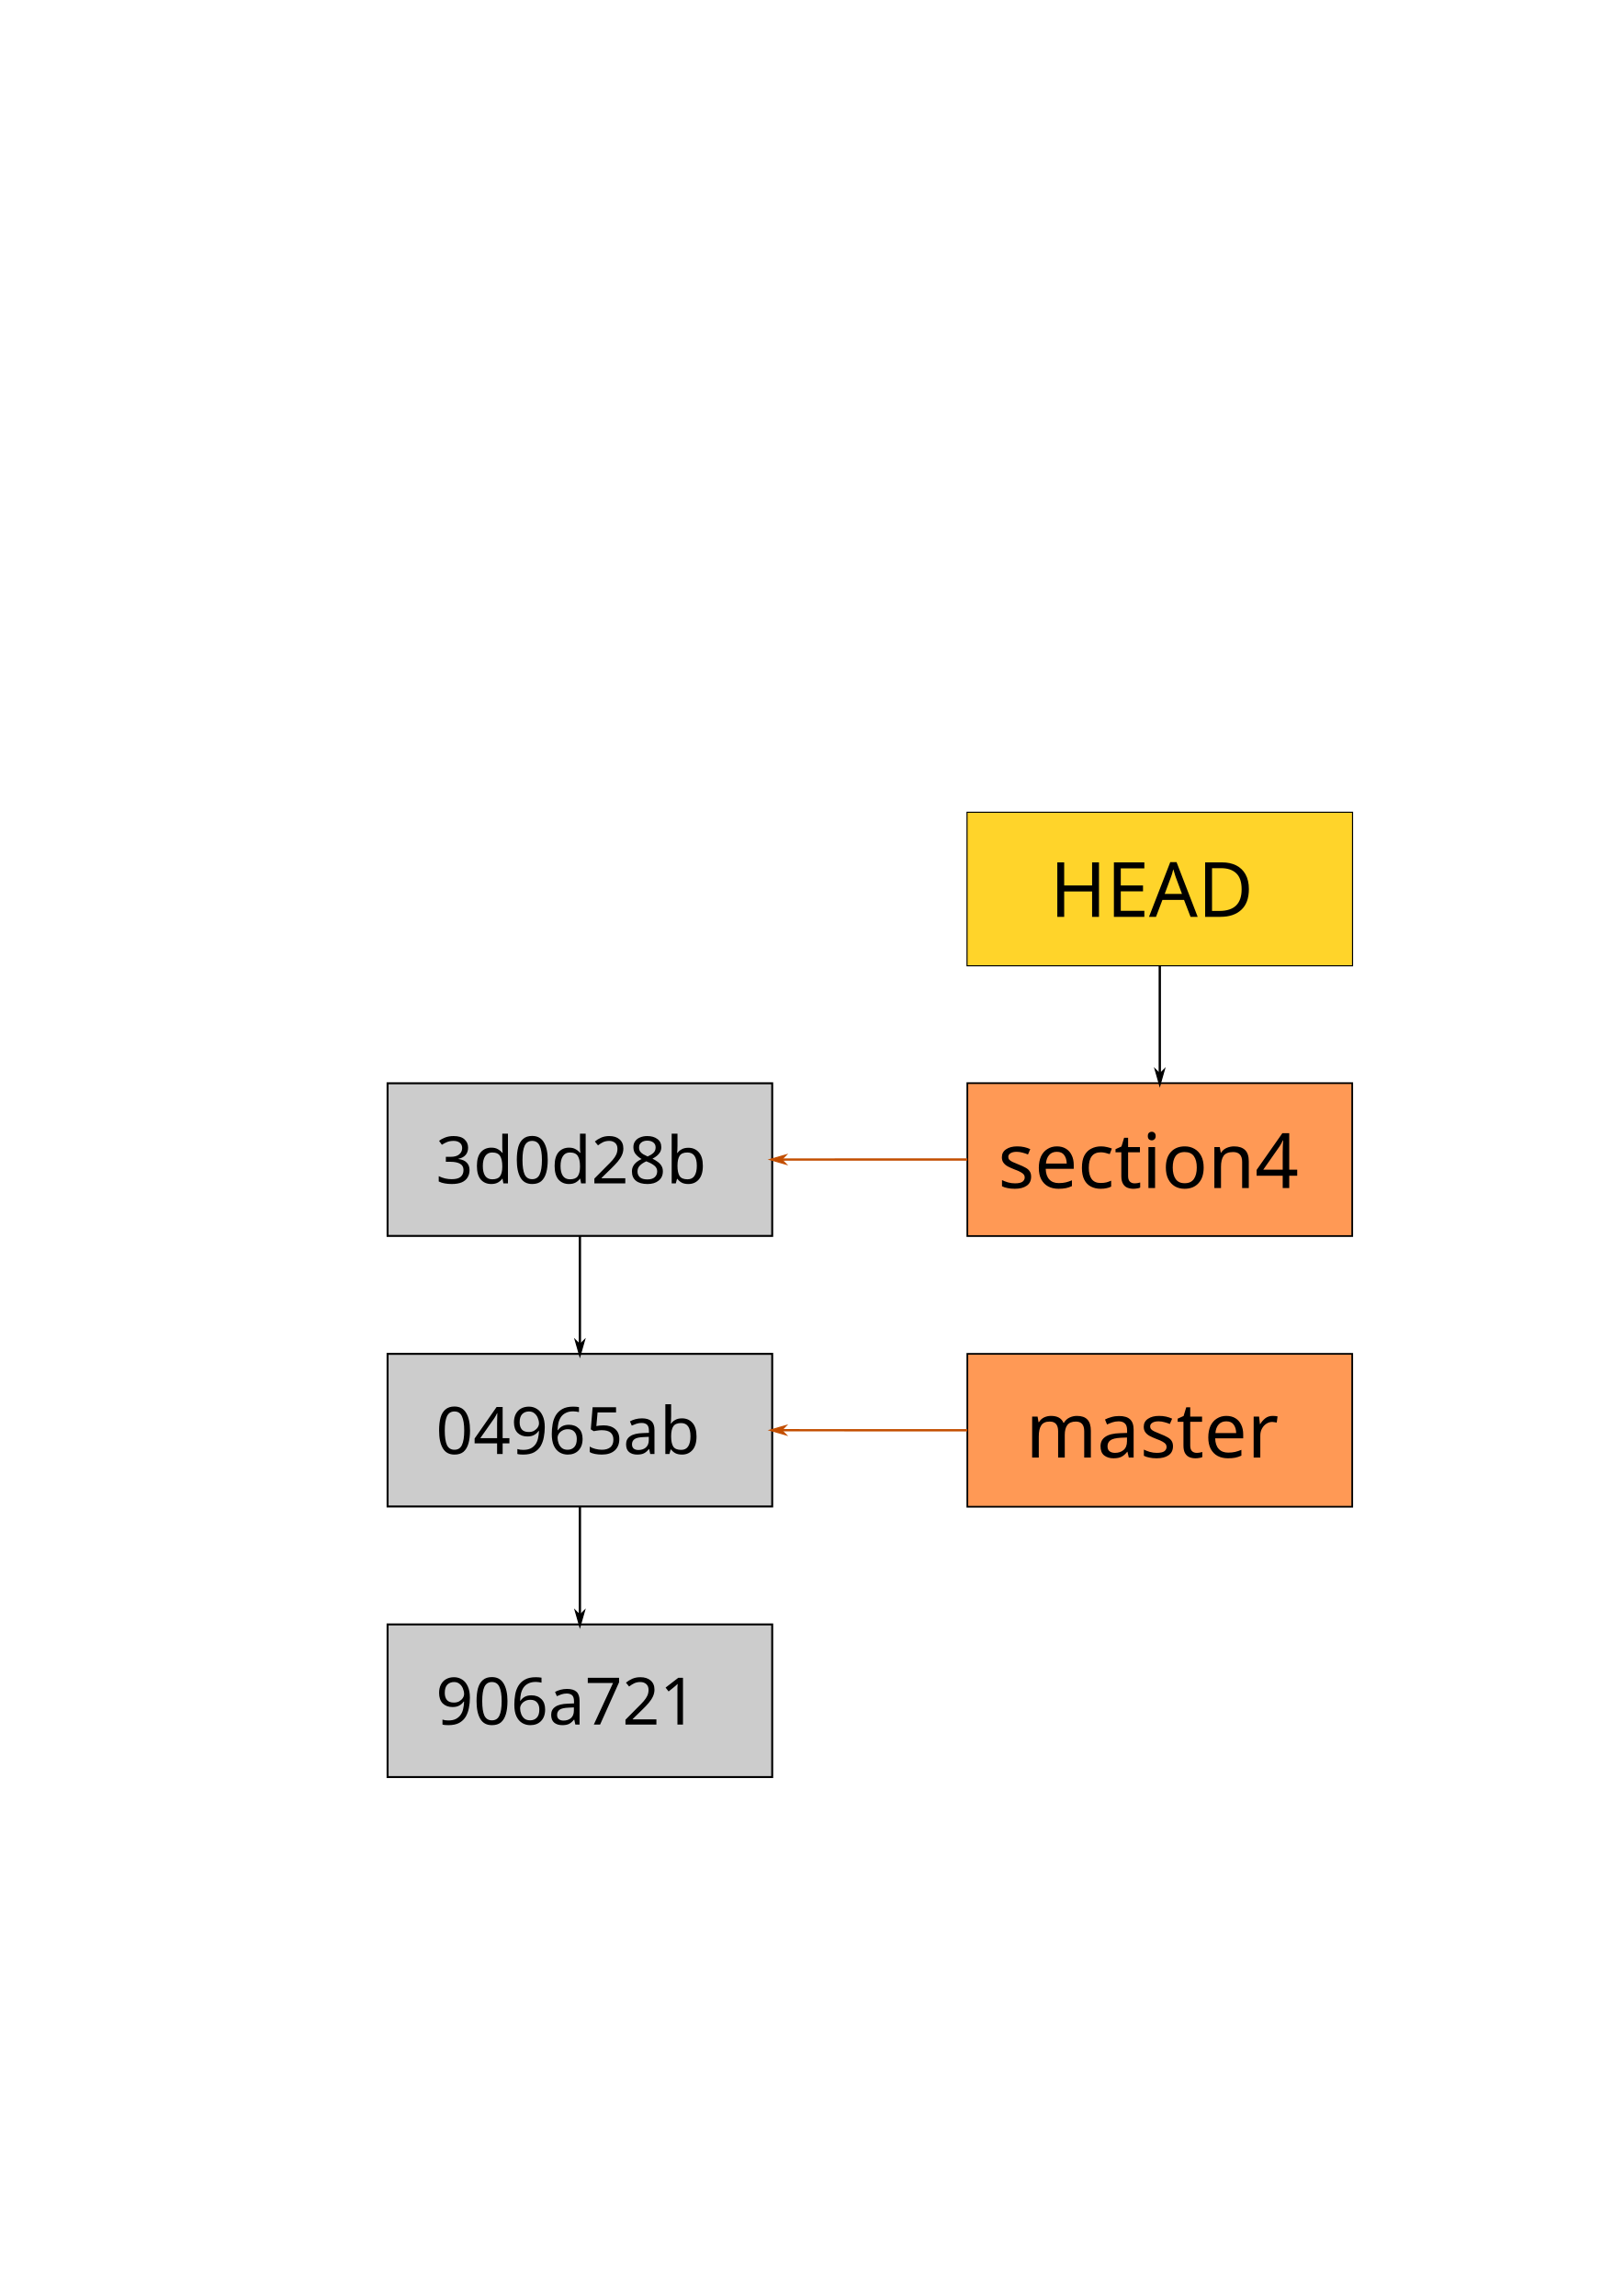
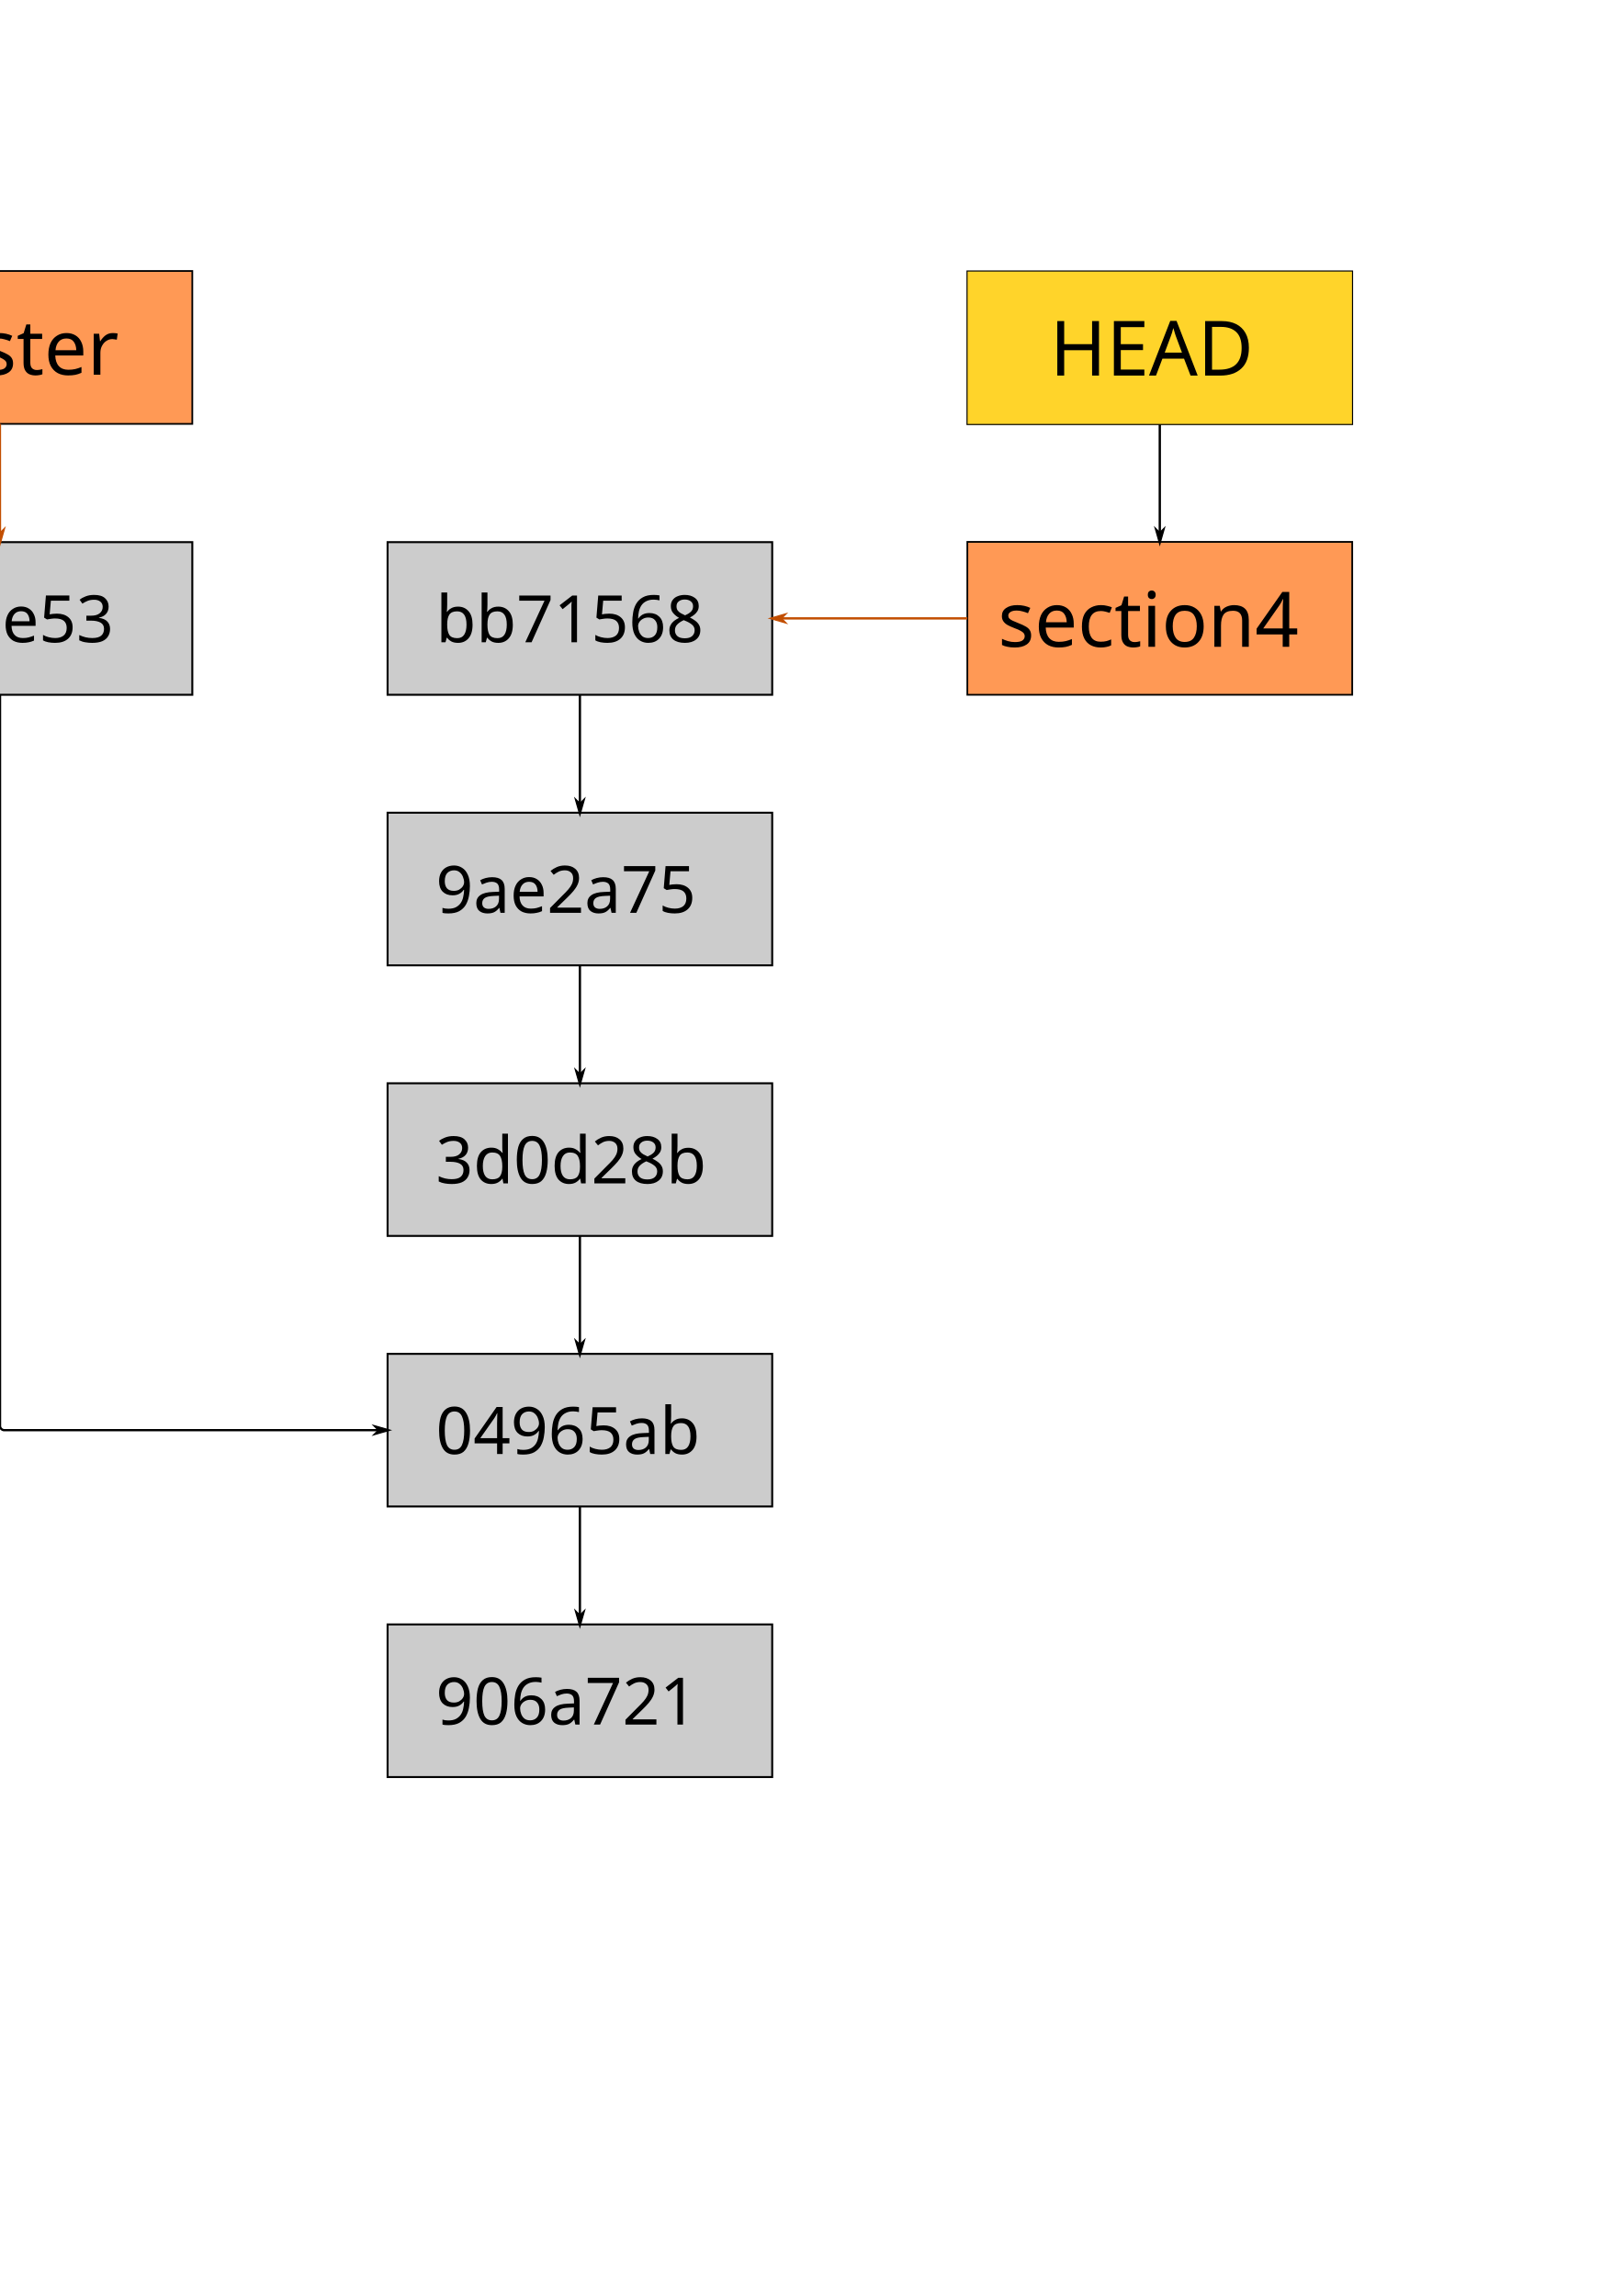
<svg xmlns="http://www.w3.org/2000/svg" id="svg8" version="1.1" viewBox="0 0 210 297" height="297mm" width="210mm">
  <defs id="defs2">
+     <marker orient="auto" refY="0.0" refX="0.0" id="marker3282" style="overflow:visible;">
+       <path id="path3280" d="M 0.0,0.0 L 5.0,-5.0 L -12.5,0.0 L 5.0,5.0 L 0.0,0.0 z " style="fill-rule:evenodd;stroke:#000000;stroke-width:1pt;stroke-opacity:1;fill:#000000;fill-opacity:1" transform="scale(0.4) rotate(180) translate(10,0)" />
+     </marker>
+     <marker orient="auto" refY="0.0" refX="0.0" id="marker3272" style="overflow:visible;">
+       <path id="path3270" d="M 0.0,0.0 L 5.0,-5.0 L -12.5,0.0 L 5.0,5.0 L 0.0,0.0 z " style="fill-rule:evenodd;stroke:#000000;stroke-width:1pt;stroke-opacity:1;fill:#000000;fill-opacity:1" transform="scale(0.4) rotate(180) translate(10,0)" />
+     </marker>
+     <marker orient="auto" refY="0.0" refX="0.0" id="marker3076" style="overflow:visible;">
+       <path id="path3074" d="M 0.0,0.0 L 5.0,-5.0 L -12.5,0.0 L 5.0,5.0 L 0.0,0.0 z " style="fill-rule:evenodd;stroke:#000000;stroke-width:1pt;stroke-opacity:1;fill:#000000;fill-opacity:1" transform="scale(0.4) rotate(180) translate(10,0)" />
+     </marker>
    <marker orient="auto" refY="0.0" refX="0.0" id="marker2766" style="overflow:visible">
      <path id="path2764" d="M 0.0,0.0 L 5.0,-5.0 L -12.5,0.0 L 5.0,5.0 L 0.0,0.0 z " style="fill-rule:evenodd;stroke:#000000;stroke-width:1pt;stroke-opacity:1;fill:#000000;fill-opacity:1" transform="scale(0.4) translate(10,0)" />
    </marker>
    <marker orient="auto" refY="0.0" refX="0.0" id="marker2756" style="overflow:visible">
      <path id="path2754" d="M 0.0,0.0 L 5.0,-5.0 L -12.5,0.0 L 5.0,5.0 L 0.0,0.0 z " style="fill-rule:evenodd;stroke:#000000;stroke-width:1pt;stroke-opacity:1;fill:#000000;fill-opacity:1" transform="scale(0.4) translate(10,0)" />
    </marker>
    <marker style="overflow:visible" id="marker2666" refX="0.0" refY="0.0" orient="auto">
      <path transform="scale(0.8) translate(12.5,0)" style="fill-rule:evenodd;stroke:#000000;stroke-width:1pt;stroke-opacity:1;fill:#000000;fill-opacity:1" d="M 0.0,0.0 L 5.0,-5.0 L -12.5,0.0 L 5.0,5.0 L 0.0,0.0 z " id="path2664" />
    </marker>
    <marker style="overflow:visible" id="marker2656" refX="0.0" refY="0.0" orient="auto">
      <path transform="scale(0.8) translate(12.5,0)" style="fill-rule:evenodd;stroke:#000000;stroke-width:1pt;stroke-opacity:1;fill:#000000;fill-opacity:1" d="M 0.0,0.0 L 5.0,-5.0 L -12.5,0.0 L 5.0,5.0 L 0.0,0.0 z " id="path2654" />
    </marker>
    <marker style="overflow:visible;" id="marker2520" refX="0.0" refY="0.0" orient="auto">
      <path transform="scale(0.4) rotate(180) translate(10,0)" style="fill-rule:evenodd;stroke:#000000;stroke-width:1pt;stroke-opacity:1;fill:#000000;fill-opacity:1" d="M 0.0,0.0 L 5.0,-5.0 L -12.5,0.0 L 5.0,5.0 L 0.0,0.0 z " id="path2518" />
    </marker>
    <marker style="overflow:visible;" id="marker2510" refX="0.0" refY="0.0" orient="auto">
      <path transform="scale(0.4) rotate(180) translate(10,0)" style="fill-rule:evenodd;stroke:#000000;stroke-width:1pt;stroke-opacity:1;fill:#000000;fill-opacity:1" d="M 0.0,0.0 L 5.0,-5.0 L -12.5,0.0 L 5.0,5.0 L 0.0,0.0 z " id="path2508" />
    </marker>
    <marker orient="auto" refY="0.0" refX="0.0" id="marker2184" style="overflow:visible;">
      <path id="path2182" d="M 0.0,0.0 L 5.0,-5.0 L -12.5,0.0 L 5.0,5.0 L 0.0,0.0 z " style="fill-rule:evenodd;stroke:#000000;stroke-width:1pt;stroke-opacity:1;fill:#000000;fill-opacity:1" transform="scale(0.4) rotate(180) translate(10,0)" />
    </marker>
    <marker orient="auto" refY="0.0" refX="0.0" id="marker1548" style="overflow:visible;">
-       <path id="path1546" d="M 0.0,0.0 L 5.0,-5.0 L -12.5,0.0 L 5.0,5.0 L 0.0,0.0 z " style="fill-rule:evenodd;stroke:#c34e00;stroke-width:1pt;stroke-opacity:1;fill:#c34e00;fill-opacity:1" transform="scale(0.4) rotate(180) translate(10,0)" />
+       <path id="path1546" d="M 0.0,0.0 L 5.0,-5.0 L -12.5,0.0 L 5.0,5.0 L 0.0,0.0 z " style="fill-rule:evenodd;stroke:#c24e00;stroke-width:1pt;stroke-opacity:1;fill:#c24e00;fill-opacity:1" transform="scale(0.4) rotate(180) translate(10,0)" />
    </marker>
    <marker orient="auto" refY="0.0" refX="0.0" id="marker1538" style="overflow:visible;">
-       <path id="path1536" d="M 0.0,0.0 L 5.0,-5.0 L -12.5,0.0 L 5.0,5.0 L 0.0,0.0 z " style="fill-rule:evenodd;stroke:#c34e00;stroke-width:1pt;stroke-opacity:1;fill:#c34e00;fill-opacity:1" transform="scale(0.4) rotate(180) translate(10,0)" />
+       <path id="path1536" d="M 0.0,0.0 L 5.0,-5.0 L -12.5,0.0 L 5.0,5.0 L 0.0,0.0 z " style="fill-rule:evenodd;stroke:#c24e00;stroke-width:1pt;stroke-opacity:1;fill:#c24e00;fill-opacity:1" transform="scale(0.4) rotate(180) translate(10,0)" />
    </marker>
    <marker orient="auto" refY="0.0" refX="0.0" id="marker1484" style="overflow:visible;">
      <path id="path1482" d="M 0.0,0.0 L 5.0,-5.0 L -12.5,0.0 L 5.0,5.0 L 0.0,0.0 z " style="fill-rule:evenodd;stroke:#000000;stroke-width:1pt;stroke-opacity:1;fill:#000000;fill-opacity:1" transform="scale(0.8) rotate(180) translate(12.5,0)" />
    </marker>
    <marker orient="auto" refY="0.0" refX="0.0" id="marker1474" style="overflow:visible;">
      <path id="path1472" d="M 0.0,0.0 L 5.0,-5.0 L -12.5,0.0 L 5.0,5.0 L 0.0,0.0 z " style="fill-rule:evenodd;stroke:#000000;stroke-width:1pt;stroke-opacity:1;fill:#000000;fill-opacity:1" transform="scale(0.8) rotate(180) translate(12.5,0)" />
    </marker>
    <marker orient="auto" refY="0.0" refX="0.0" id="marker1422" style="overflow:visible">
      <path id="path1420" d="M 0.0,0.0 L 5.0,-5.0 L -12.5,0.0 L 5.0,5.0 L 0.0,0.0 z " style="fill-rule:evenodd;stroke:#000000;stroke-width:1pt;stroke-opacity:1;fill:#000000;fill-opacity:1" transform="scale(0.8) translate(12.5,0)" />
    </marker>
    <rect id="rect1112" height="48.599" width="66.554" y="123.101" x="117.494" />
  </defs>
  <g style="display:inline;mix-blend-mode:normal" id="layer1">
    <g transform="translate(-4.948577,77.85402)" id="g846">
      <rect style="fill:#cccccc;stroke:#000000;stroke-width:0.255" id="rect833" width="49.745" height="19.745" x="55.076" y="132.274" />
      <text xml:space="preserve" style="font-style:normal;font-weight:normal;font-size:8.467px;line-height:1.25;font-family:sans-serif;fill:#000000;fill-opacity:1;stroke:none;stroke-width:0.265" x="61.318" y="145.228" id="text841">
        <tspan id="tspan839" x="61.318" y="145.228" style="font-size:8.467px;stroke-width:0.265">906a721</tspan>
      </text>
    </g>
-     <g transform="translate(74.1713,87.29085)" id="g855">
+     <g transform="translate(-75.84496,-52.7823)" id="g855">
      <rect style="fill:#ff9955;stroke:#000000;stroke-width:0.223" id="rect835" width="49.777" height="19.777" x="50.94" y="87.837" />
      <text xml:space="preserve" style="font-style:normal;font-weight:normal;font-size:9.878px;line-height:1.25;font-family:sans-serif;fill:#000000;fill-opacity:1;stroke:none;stroke-width:0.265" x="58.477" y="101.256" id="text850">
        <tspan id="tspan848" x="58.477" y="101.256" style="font-size:9.878px;stroke-width:0.265">master</tspan>
      </text>
    </g>
-     <g transform="translate(71.83502,58.13031)" id="g864">
+     <g transform="translate(71.83502,-11.88596)" id="g864">
      <rect style="fill:#ffd42a;stroke:#000000;stroke-width:0.141" id="rect837" width="49.859" height="19.859" x="53.236" y="46.94" />
      <text xml:space="preserve" style="font-style:normal;font-weight:normal;font-size:9.878px;line-height:1.25;font-family:sans-serif;fill:#000000;fill-opacity:1;stroke:none;stroke-width:0.265" x="63.956" y="60.47" id="text859">
        <tspan id="tspan857" x="63.956" y="60.47" style="font-size:9.878px;stroke-width:0.265">HEAD</tspan>
      </text>
    </g>
    <g id="g872" transform="translate(-4.948577,42.85401)">
      <g id="g877">
        <rect style="fill:#cccccc;stroke:#000000;stroke-width:0.255" id="rect866" width="49.745" height="19.745" x="55.076" y="132.274" />
        <text xml:space="preserve" style="font-style:normal;font-weight:normal;font-size:8.467px;line-height:1.25;font-family:sans-serif;fill:#000000;fill-opacity:1;stroke:none;stroke-width:0.265" x="61.318" y="145.228" id="text870">
          <tspan id="tspan868" x="61.318" y="145.228" style="font-size:8.467px;stroke-width:0.265">04965ab</tspan>
        </text>
      </g>
    </g>
    <g id="g885" transform="translate(-4.948577,7.853995)">
      <rect style="fill:#cccccc;stroke:#000000;stroke-width:0.255" id="rect879" width="49.745" height="19.745" x="55.076" y="132.274" />
      <text xml:space="preserve" style="font-style:normal;font-weight:normal;font-size:8.467px;line-height:1.25;font-family:sans-serif;fill:#000000;fill-opacity:1;stroke:none;stroke-width:0.265" x="61.318" y="145.228" id="text883">
        <tspan id="tspan881" x="61.318" y="145.228" style="font-size:8.467px;stroke-width:0.265">3d0d28b</tspan>
      </text>
    </g>
-     <g id="g1005" transform="translate(74.1713,52.27457)">
+     <g id="g1005" transform="translate(74.1713,-17.7417)">
      <rect y="87.837" x="50.94" height="19.777" width="49.777" id="rect999" style="fill:#ff9955;stroke:#000000;stroke-width:0.223" />
      <text id="text1003" y="101.408" x="54.908" style="font-style:normal;font-weight:normal;font-size:9.878px;line-height:1.25;font-family:sans-serif;fill:#000000;fill-opacity:1;stroke:none;stroke-width:0.265" xml:space="preserve">
        <tspan style="font-size:9.878px;stroke-width:0.265" y="101.408" x="54.908" id="tspan1001">section4</tspan>
      </text>
      <text style="font-style:normal;font-weight:normal;font-size:10.583px;line-height:1.25;font-family:sans-serif;white-space:pre;shape-inside:url(#rect1112);fill:#000000;fill-opacity:1;stroke:none;" id="text1110" xml:space="preserve" />
    </g>
-     <path id="path1142" d="m 125.111,149.989 -25.239,0.005" style="fill:none;fill-rule:evenodd;stroke:#c34e00;stroke-width:0.3;stroke-linecap:butt;stroke-linejoin:miter;stroke-miterlimit:4;stroke-dasharray:none;stroke-opacity:1;marker-end:url(#marker1538)" />
-     <path id="path1144" d="m 125.111,185.011 -25.239,-0.005" style="fill:none;fill-rule:evenodd;stroke:#c34e00;stroke-width:0.3;stroke-linecap:butt;stroke-linejoin:miter;stroke-opacity:1;stroke-miterlimit:4;stroke-dasharray:none;marker-end:url(#marker1548)" />
    <path id="path1146" d="M 75,210.128 V 194.872" style="fill:none;fill-rule:evenodd;stroke:#000000;stroke-width:0.3;stroke-linecap:butt;stroke-linejoin:miter;stroke-opacity:1;stroke-miterlimit:4;stroke-dasharray:none;marker-start:url(#marker2766)" />
    <path id="path1148" d="M 75,175.128 V 159.872" style="fill:none;fill-rule:evenodd;stroke:#000000;stroke-width:0.3;stroke-linecap:butt;stroke-linejoin:miter;stroke-opacity:1;stroke-miterlimit:4;stroke-dasharray:none;marker-start:url(#marker2756)" />
-     <path id="path2972" d="m 150,124.929 0,15.182" style="fill:none;fill-rule:evenodd;stroke:#000000;stroke-width:0.3;stroke-linecap:butt;stroke-linejoin:miter;stroke-miterlimit:4;stroke-dasharray:none;stroke-opacity:1;marker-end:url(#marker2520)" />
+     <path id="path2972" d="m 150,54.913 0,15.182" style="fill:none;fill-rule:evenodd;stroke:#000000;stroke-width:0.3;stroke-linecap:butt;stroke-linejoin:miter;stroke-miterlimit:4;stroke-dasharray:none;stroke-opacity:1;marker-end:url(#marker2520)" />
+     <g transform="translate(-4.948577,-27.146)" id="g3004">
+       <rect y="132.274" x="55.076" height="19.745" width="49.745" id="rect2998" style="fill:#cccccc;stroke:#000000;stroke-width:0.255" />
+       <text id="text3002" y="145.228" x="61.318" style="font-style:normal;font-weight:normal;font-size:8.467px;line-height:1.25;font-family:sans-serif;fill:#000000;fill-opacity:1;stroke:none;stroke-width:0.265" xml:space="preserve">
+         <tspan style="font-size:8.467px;stroke-width:0.265" y="145.228" x="61.318" id="tspan3000">9ae2a75</tspan>
+       </text>
+     </g>
+     <g transform="translate(-79.94858,-62.14601)" id="g3014">
+       <g id="g3012">
+         <rect y="132.274" x="55.076" height="19.745" width="49.745" id="rect3006" style="fill:#cccccc;stroke:#000000;stroke-width:0.255" />
+         <text id="text3010" y="145.228" x="61.318" style="font-style:normal;font-weight:normal;font-size:8.467px;line-height:1.25;font-family:sans-serif;fill:#000000;fill-opacity:1;stroke:none;stroke-width:0.265" xml:space="preserve">
+           <tspan style="font-size:8.467px;stroke-width:0.265" y="145.228" x="61.318" id="tspan3008">bc4ee53</tspan>
+         </text>
+       </g>
+     </g>
+     <g id="g3022" transform="translate(-4.948576,-62.146)">
+       <rect style="fill:#cccccc;stroke:#000000;stroke-width:0.255" id="rect3016" width="49.745" height="19.745" x="55.076" y="132.274" />
+       <text xml:space="preserve" style="font-style:normal;font-weight:normal;font-size:8.467px;line-height:1.25;font-family:sans-serif;fill:#000000;fill-opacity:1;stroke:none;stroke-width:0.265" x="61.318" y="145.228" id="text3020">
+         <tspan id="tspan3018" x="61.318" y="145.228" style="font-size:8.467px;stroke-width:0.265">bb71568</tspan>
+       </text>
+     </g>
+     <path id="path3072" d="m 8.8085937e-7,89.872 v 94.598 c 0,0.265 0.265,0.529 0.529,0.529 H 50.128" style="fill:none;fill-rule:evenodd;stroke:#000000;stroke-width:0.3;stroke-linecap:butt;stroke-linejoin:miter;stroke-miterlimit:4;stroke-dasharray:none;stroke-opacity:1;marker-end:url(#marker3076)" />
+     <path id="path3244" d="m -0.012,54.832 0.007,15.296" style="fill:none;fill-rule:evenodd;stroke:#c24e00;stroke-width:0.3;stroke-linecap:butt;stroke-linejoin:miter;stroke-opacity:1;marker-end:url(#marker1538);stroke-miterlimit:4;stroke-dasharray:none" />
+     <path id="path3258" d="m 125.111,79.989 -25.239,0.005" style="fill:none;fill-rule:evenodd;stroke:#c24e00;stroke-width:0.3;stroke-linecap:butt;stroke-linejoin:miter;stroke-opacity:1;stroke-miterlimit:4;stroke-dasharray:none;marker-end:url(#marker1548)" />
+     <path id="path3266" d="m 75,124.872 0,15.255" style="fill:none;fill-rule:evenodd;stroke:#000000;stroke-width:0.3;stroke-linecap:butt;stroke-linejoin:miter;stroke-opacity:1;stroke-miterlimit:4;stroke-dasharray:none;marker-end:url(#marker3282)" />
+     <path id="path3268" d="m 75,89.872 0,15.255" style="fill:none;fill-rule:evenodd;stroke:#000000;stroke-width:0.3;stroke-linecap:butt;stroke-linejoin:miter;stroke-opacity:1;stroke-miterlimit:4;stroke-dasharray:none;marker-end:url(#marker3272)" />
  </g>
</svg>
